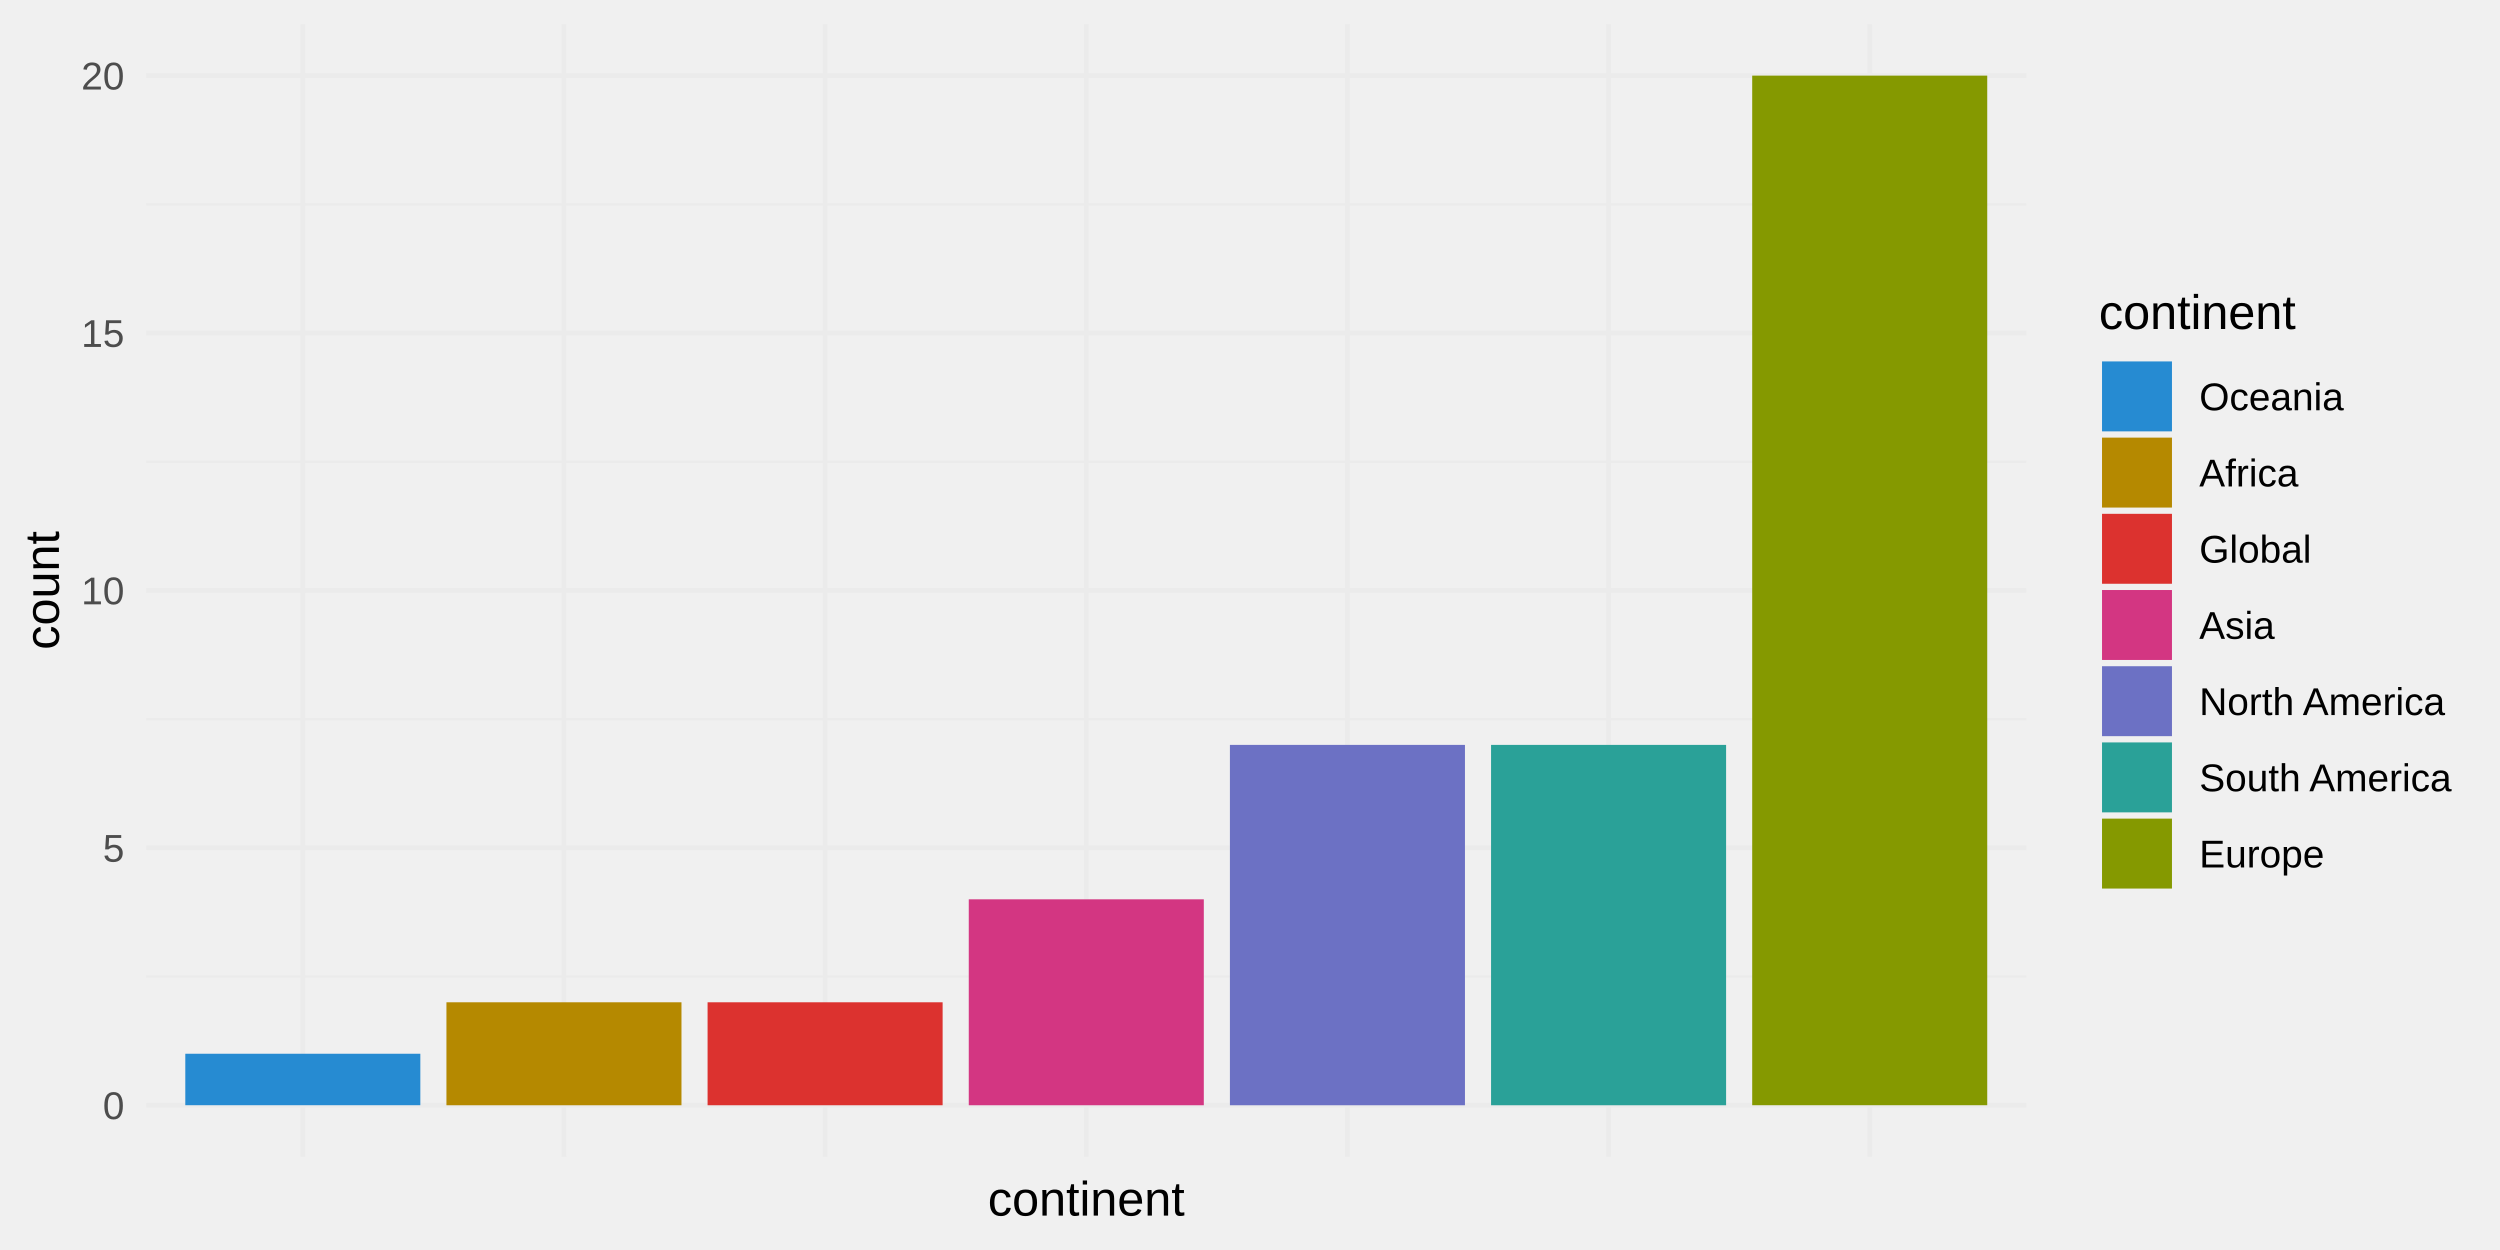
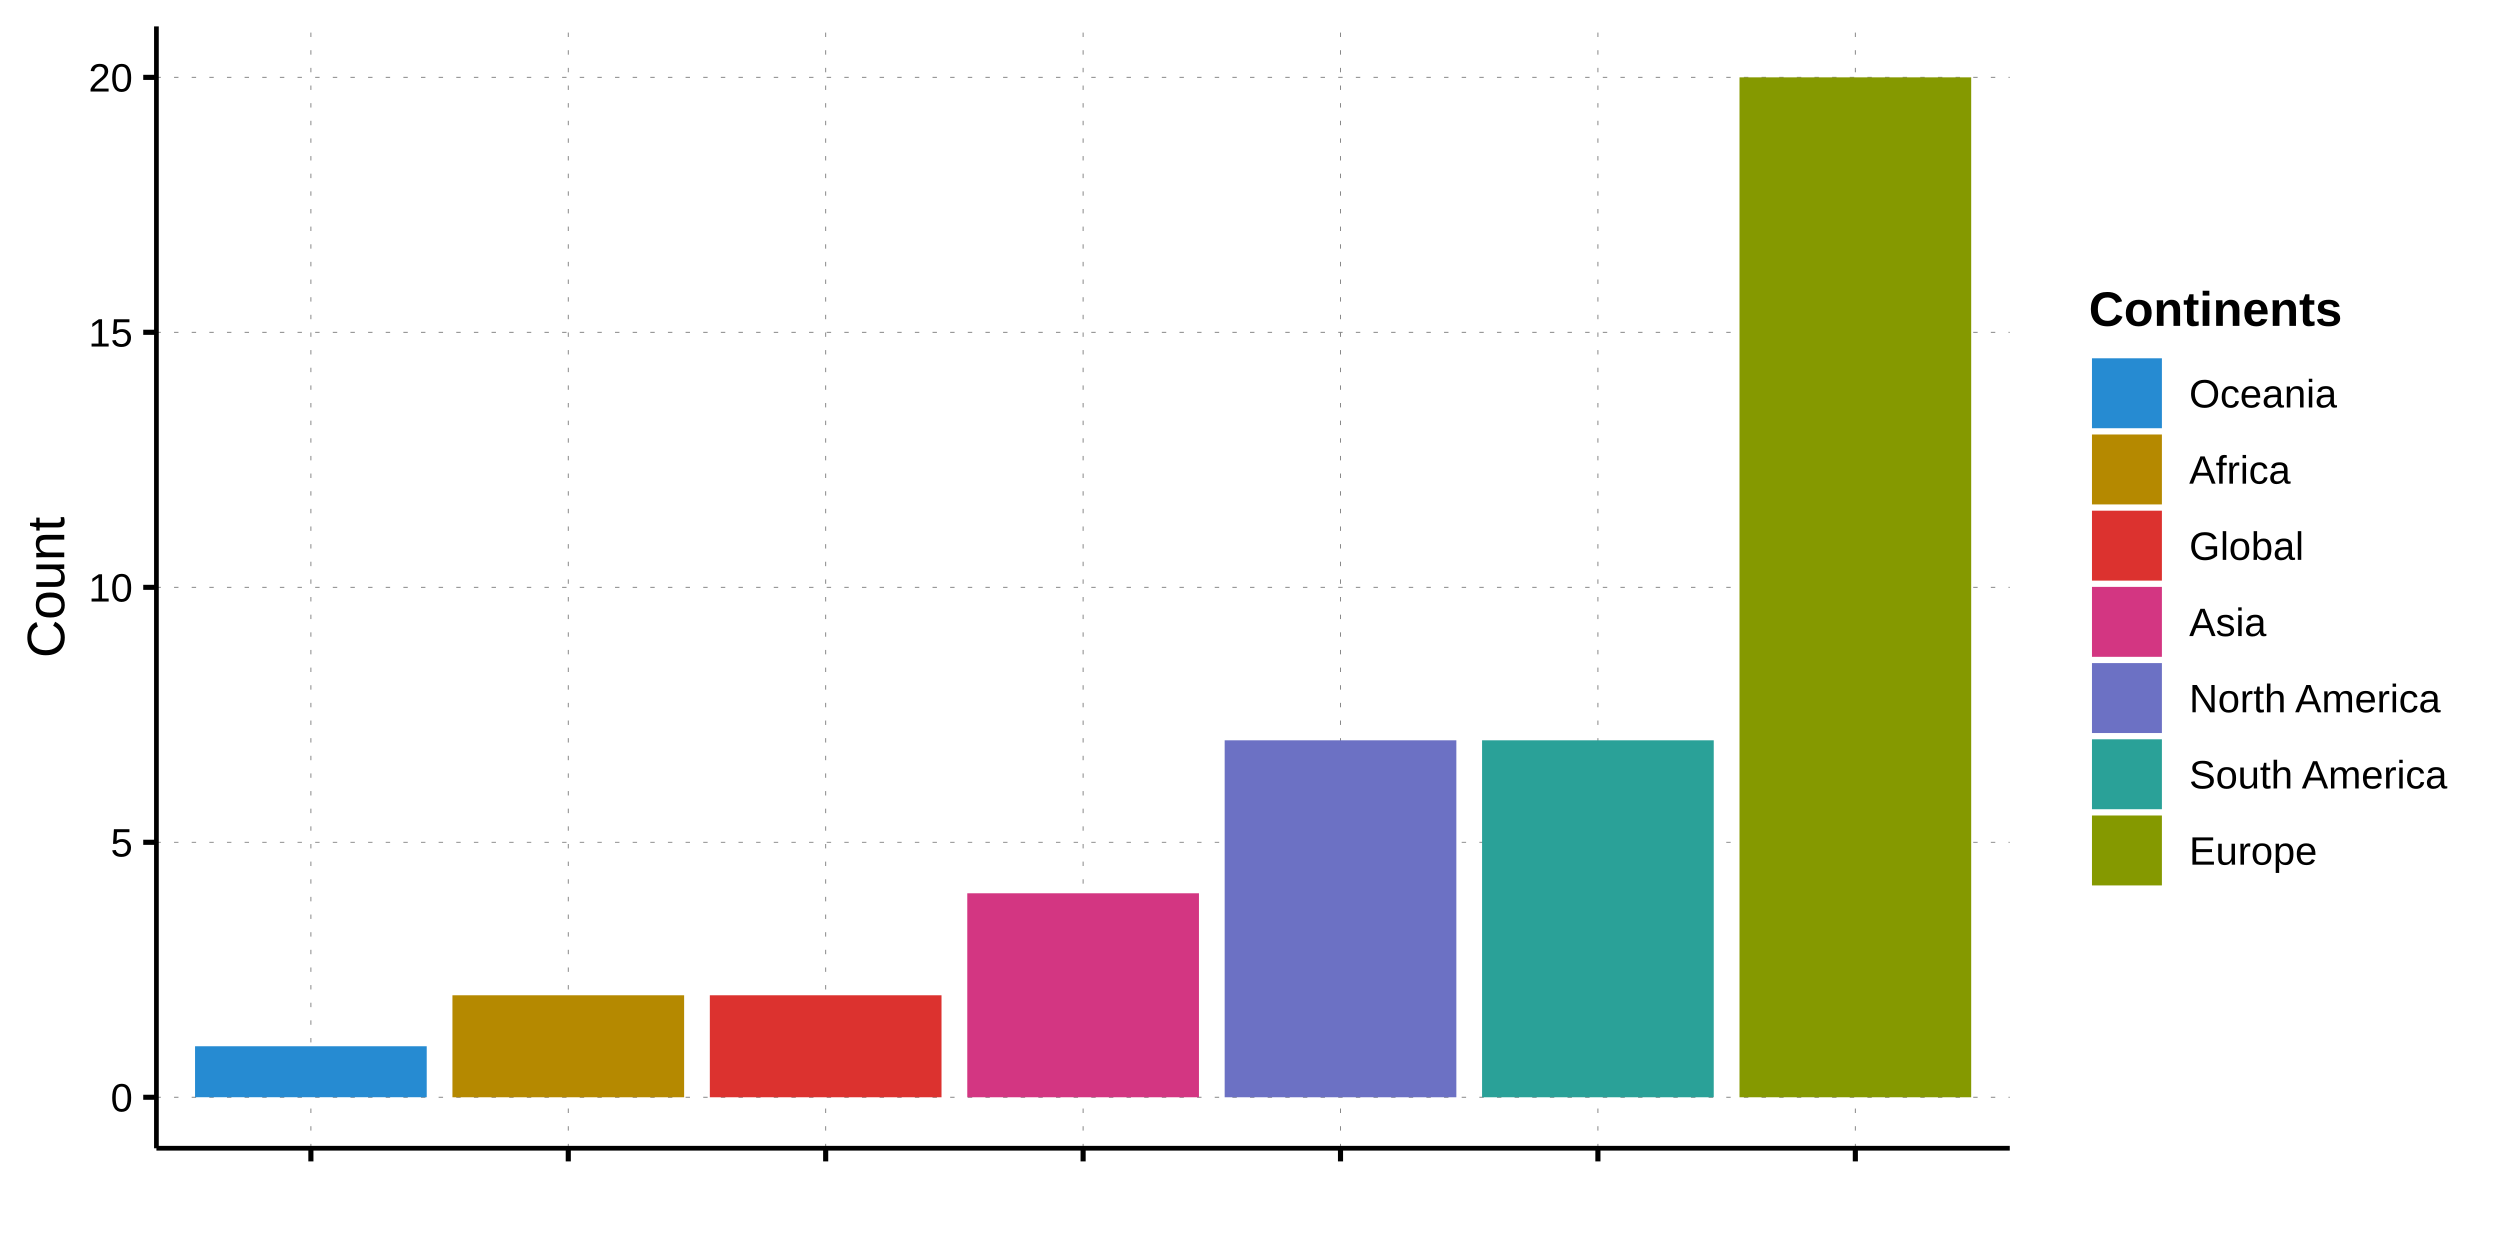
<svg xmlns="http://www.w3.org/2000/svg" class="svglite" width="566.93pt" height="283.46pt" viewBox="0 0 566.93 283.46">
  <defs>
    <style type="text/css">
    .svglite line, .svglite polyline, .svglite polygon, .svglite path, .svglite rect, .svglite circle {
      fill: none;
      stroke: #000000;
      stroke-linecap: round;
      stroke-linejoin: round;
      stroke-miterlimit: 10.00;
    }
  </style>
  </defs>
-   <rect width="100%" height="100%" style="stroke: none; fill: none;" />
+   <rect width="100%" height="100%" style="stroke: none; fill: #FFFFFF;" />
  <defs>
    <clipPath id="cpMC4wMHw1NjYuOTN8MC4wMHwyODMuNDY=">
      <rect x="0.00" y="0.00" width="566.93" height="283.46" />
    </clipPath>
  </defs>
  <g clip-path="url(#cpMC4wMHw1NjYuOTN8MC4wMHwyODMuNDY=)">
- </g>
+     <rect x="0.00" y="0.00" width="566.93" height="283.46" style="stroke-width: 1.16; stroke: #FFFFFF; fill: #FFFFFF;" />
+   </g>
  <defs>
-     <clipPath id="cpMzMuMTR8NDU5LjUzfDUuNDh8MjYyLjMx">
-       <rect x="33.14" y="5.48" width="426.39" height="256.83" />
+     <clipPath id="cpMzUuNDd8NDU1Ljc2fDUuOTh8MjYwLjM5">
+       <rect x="35.47" y="5.98" width="420.29" height="254.42" />
    </clipPath>
  </defs>
-   <g clip-path="url(#cpMzMuMTR8NDU5LjUzfDUuNDh8MjYyLjMx)">
-     <polyline points="33.14,221.45 459.53,221.45 " style="stroke-width: 0.53; stroke: #EBEBEB; stroke-linecap: butt;" />
-     <polyline points="33.14,163.08 459.53,163.08 " style="stroke-width: 0.53; stroke: #EBEBEB; stroke-linecap: butt;" />
-     <polyline points="33.14,104.71 459.53,104.71 " style="stroke-width: 0.53; stroke: #EBEBEB; stroke-linecap: butt;" />
-     <polyline points="33.14,46.34 459.53,46.34 " style="stroke-width: 0.53; stroke: #EBEBEB; stroke-linecap: butt;" />
-     <polyline points="33.14,250.64 459.53,250.64 " style="stroke-width: 1.07; stroke: #EBEBEB; stroke-linecap: butt;" />
-     <polyline points="33.14,192.27 459.53,192.27 " style="stroke-width: 1.07; stroke: #EBEBEB; stroke-linecap: butt;" />
-     <polyline points="33.14,133.89 459.53,133.89 " style="stroke-width: 1.07; stroke: #EBEBEB; stroke-linecap: butt;" />
-     <polyline points="33.14,75.52 459.53,75.52 " style="stroke-width: 1.07; stroke: #EBEBEB; stroke-linecap: butt;" />
-     <polyline points="33.14,17.15 459.53,17.15 " style="stroke-width: 1.07; stroke: #EBEBEB; stroke-linecap: butt;" />
-     <polyline points="68.67,262.31 68.67,5.48 " style="stroke-width: 1.07; stroke: #EBEBEB; stroke-linecap: butt;" />
-     <polyline points="127.89,262.31 127.89,5.48 " style="stroke-width: 1.07; stroke: #EBEBEB; stroke-linecap: butt;" />
-     <polyline points="187.11,262.31 187.11,5.48 " style="stroke-width: 1.07; stroke: #EBEBEB; stroke-linecap: butt;" />
-     <polyline points="246.34,262.31 246.34,5.48 " style="stroke-width: 1.07; stroke: #EBEBEB; stroke-linecap: butt;" />
-     <polyline points="305.56,262.31 305.56,5.48 " style="stroke-width: 1.07; stroke: #EBEBEB; stroke-linecap: butt;" />
-     <polyline points="364.78,262.31 364.78,5.48 " style="stroke-width: 1.07; stroke: #EBEBEB; stroke-linecap: butt;" />
-     <polyline points="424.00,262.31 424.00,5.48 " style="stroke-width: 1.07; stroke: #EBEBEB; stroke-linecap: butt;" />
-     <rect x="42.02" y="238.96" width="53.30" height="11.67" style="stroke-width: 1.07; stroke: none; stroke-linecap: square; stroke-linejoin: miter; fill: #268BD2;" />
-     <rect x="101.24" y="227.29" width="53.30" height="23.35" style="stroke-width: 1.07; stroke: none; stroke-linecap: square; stroke-linejoin: miter; fill: #B58900;" />
-     <rect x="160.46" y="227.29" width="53.30" height="23.35" style="stroke-width: 1.07; stroke: none; stroke-linecap: square; stroke-linejoin: miter; fill: #DC322F;" />
-     <rect x="219.69" y="203.94" width="53.30" height="46.70" style="stroke-width: 1.07; stroke: none; stroke-linecap: square; stroke-linejoin: miter; fill: #D33682;" />
-     <rect x="278.91" y="168.92" width="53.30" height="81.72" style="stroke-width: 1.07; stroke: none; stroke-linecap: square; stroke-linejoin: miter; fill: #6C71C4;" />
-     <rect x="338.13" y="168.92" width="53.30" height="81.72" style="stroke-width: 1.07; stroke: none; stroke-linecap: square; stroke-linejoin: miter; fill: #2AA198;" />
-     <rect x="397.35" y="17.15" width="53.30" height="233.48" style="stroke-width: 1.07; stroke: none; stroke-linecap: square; stroke-linejoin: miter; fill: #859900;" />
+   <g clip-path="url(#cpMzUuNDd8NDU1Ljc2fDUuOTh8MjYwLjM5)">
+     <polyline points="35.47,248.83 455.76,248.83 " style="stroke-width: 0.21; stroke: #7F7F7F; stroke-dasharray: 1.00,3.00; stroke-linecap: butt;" />
+     <polyline points="35.47,191.01 455.76,191.01 " style="stroke-width: 0.21; stroke: #7F7F7F; stroke-dasharray: 1.00,3.00; stroke-linecap: butt;" />
+     <polyline points="35.47,133.19 455.76,133.19 " style="stroke-width: 0.21; stroke: #7F7F7F; stroke-dasharray: 1.00,3.00; stroke-linecap: butt;" />
+     <polyline points="35.47,75.36 455.76,75.36 " style="stroke-width: 0.21; stroke: #7F7F7F; stroke-dasharray: 1.00,3.00; stroke-linecap: butt;" />
+     <polyline points="35.47,17.54 455.76,17.54 " style="stroke-width: 0.21; stroke: #7F7F7F; stroke-dasharray: 1.00,3.00; stroke-linecap: butt;" />
+     <polyline points="70.50,260.39 70.50,5.98 " style="stroke-width: 0.21; stroke: #7F7F7F; stroke-dasharray: 1.00,3.00; stroke-linecap: butt;" />
+     <polyline points="128.87,260.39 128.87,5.98 " style="stroke-width: 0.21; stroke: #7F7F7F; stroke-dasharray: 1.00,3.00; stroke-linecap: butt;" />
+     <polyline points="187.24,260.39 187.24,5.98 " style="stroke-width: 0.21; stroke: #7F7F7F; stroke-dasharray: 1.00,3.00; stroke-linecap: butt;" />
+     <polyline points="245.62,260.39 245.62,5.98 " style="stroke-width: 0.21; stroke: #7F7F7F; stroke-dasharray: 1.00,3.00; stroke-linecap: butt;" />
+     <polyline points="303.99,260.39 303.99,5.98 " style="stroke-width: 0.21; stroke: #7F7F7F; stroke-dasharray: 1.00,3.00; stroke-linecap: butt;" />
+     <polyline points="362.36,260.39 362.36,5.98 " style="stroke-width: 0.21; stroke: #7F7F7F; stroke-dasharray: 1.00,3.00; stroke-linecap: butt;" />
+     <polyline points="420.74,260.39 420.74,5.98 " style="stroke-width: 0.21; stroke: #7F7F7F; stroke-dasharray: 1.00,3.00; stroke-linecap: butt;" />
+     <rect x="44.23" y="237.26" width="52.54" height="11.56" style="stroke-width: 1.07; stroke: none; stroke-linecap: square; stroke-linejoin: miter; fill: #268BD2;" />
+     <rect x="102.60" y="225.70" width="52.54" height="23.13" style="stroke-width: 1.07; stroke: none; stroke-linecap: square; stroke-linejoin: miter; fill: #B58900;" />
+     <rect x="160.97" y="225.70" width="52.54" height="23.13" style="stroke-width: 1.07; stroke: none; stroke-linecap: square; stroke-linejoin: miter; fill: #DC322F;" />
+     <rect x="219.35" y="202.57" width="52.54" height="46.26" style="stroke-width: 1.07; stroke: none; stroke-linecap: square; stroke-linejoin: miter; fill: #D33682;" />
+     <rect x="277.72" y="167.88" width="52.54" height="80.95" style="stroke-width: 1.07; stroke: none; stroke-linecap: square; stroke-linejoin: miter; fill: #6C71C4;" />
+     <rect x="336.09" y="167.88" width="52.54" height="80.95" style="stroke-width: 1.07; stroke: none; stroke-linecap: square; stroke-linejoin: miter; fill: #2AA198;" />
+     <rect x="394.47" y="17.54" width="52.54" height="231.29" style="stroke-width: 1.07; stroke: none; stroke-linecap: square; stroke-linejoin: miter; fill: #859900;" />
  </g>
  <g clip-path="url(#cpMC4wMHw1NjYuOTN8MC4wMHwyODMuNDY=)">
-     <text x="28.21" y="253.79" text-anchor="end" style="font-size: 8.80px; fill: #4D4D4D; font-family: Arial;" textLength="4.90px" lengthAdjust="spacingAndGlyphs">0</text>
-     <text x="28.21" y="195.42" text-anchor="end" style="font-size: 8.80px; fill: #4D4D4D; font-family: Arial;" textLength="4.90px" lengthAdjust="spacingAndGlyphs">5</text>
-     <text x="28.21" y="137.04" text-anchor="end" style="font-size: 8.80px; fill: #4D4D4D; font-family: Arial;" textLength="9.79px" lengthAdjust="spacingAndGlyphs">10</text>
-     <text x="28.21" y="78.67" text-anchor="end" style="font-size: 8.80px; fill: #4D4D4D; font-family: Arial;" textLength="9.79px" lengthAdjust="spacingAndGlyphs">15</text>
-     <text x="28.21" y="20.30" text-anchor="end" style="font-size: 8.80px; fill: #4D4D4D; font-family: Arial;" textLength="9.79px" lengthAdjust="spacingAndGlyphs">20</text>
-     <text x="246.34" y="275.67" text-anchor="middle" style="font-size: 11.00px; font-family: Arial;" textLength="44.66px" lengthAdjust="spacingAndGlyphs">continent</text>
-     <text transform="translate(13.36,133.89) rotate(-90)" text-anchor="middle" style="font-size: 11.00px; font-family: Arial;" textLength="26.92px" lengthAdjust="spacingAndGlyphs">count</text>
-     <text x="475.97" y="74.61" style="font-size: 11.00px; font-family: Arial;" textLength="44.66px" lengthAdjust="spacingAndGlyphs">continent</text>
-     <rect x="476.68" y="81.96" width="15.86" height="15.86" style="stroke-width: 1.07; stroke: none; stroke-linecap: square; stroke-linejoin: miter; fill: #268BD2;" />
-     <rect x="476.68" y="99.24" width="15.86" height="15.86" style="stroke-width: 1.07; stroke: none; stroke-linecap: square; stroke-linejoin: miter; fill: #B58900;" />
-     <rect x="476.68" y="116.52" width="15.86" height="15.86" style="stroke-width: 1.07; stroke: none; stroke-linecap: square; stroke-linejoin: miter; fill: #DC322F;" />
-     <rect x="476.68" y="133.80" width="15.86" height="15.86" style="stroke-width: 1.07; stroke: none; stroke-linecap: square; stroke-linejoin: miter; fill: #D33682;" />
-     <rect x="476.68" y="151.08" width="15.86" height="15.86" style="stroke-width: 1.07; stroke: none; stroke-linecap: square; stroke-linejoin: miter; fill: #6C71C4;" />
-     <rect x="476.68" y="168.36" width="15.86" height="15.86" style="stroke-width: 1.07; stroke: none; stroke-linecap: square; stroke-linejoin: miter; fill: #2AA198;" />
-     <rect x="476.68" y="185.64" width="15.86" height="15.86" style="stroke-width: 1.07; stroke: none; stroke-linecap: square; stroke-linejoin: miter; fill: #859900;" />
-     <text x="498.73" y="93.04" style="font-size: 8.80px; font-family: Arial;" textLength="32.78px" lengthAdjust="spacingAndGlyphs">Oceania</text>
-     <text x="498.73" y="110.32" style="font-size: 8.80px; font-family: Arial;" textLength="22.49px" lengthAdjust="spacingAndGlyphs">Africa</text>
-     <text x="498.73" y="127.60" style="font-size: 8.80px; font-family: Arial;" textLength="25.44px" lengthAdjust="spacingAndGlyphs">Global</text>
-     <text x="498.73" y="144.88" style="font-size: 8.80px; font-family: Arial;" textLength="17.11px" lengthAdjust="spacingAndGlyphs">Asia</text>
-     <text x="498.73" y="162.16" style="font-size: 8.80px; font-family: Arial;" textLength="55.76px" lengthAdjust="spacingAndGlyphs">North America</text>
-     <text x="498.73" y="179.44" style="font-size: 8.80px; font-family: Arial;" textLength="57.24px" lengthAdjust="spacingAndGlyphs">South America</text>
-     <text x="498.73" y="196.72" style="font-size: 8.80px; font-family: Arial;" textLength="28.38px" lengthAdjust="spacingAndGlyphs">Europe</text>
+     <polyline points="35.47,260.39 35.47,5.98 " style="stroke-width: 1.07; stroke-linecap: butt;" />
+     <text x="30.09" y="252.05" text-anchor="end" style="font-size: 9.00px; font-family: Arial;" textLength="5.00px" lengthAdjust="spacingAndGlyphs">0</text>
+     <text x="30.09" y="194.23" text-anchor="end" style="font-size: 9.00px; font-family: Arial;" textLength="5.00px" lengthAdjust="spacingAndGlyphs">5</text>
+     <text x="30.09" y="136.41" text-anchor="end" style="font-size: 9.00px; font-family: Arial;" textLength="10.01px" lengthAdjust="spacingAndGlyphs">10</text>
+     <text x="30.09" y="78.59" text-anchor="end" style="font-size: 9.00px; font-family: Arial;" textLength="10.01px" lengthAdjust="spacingAndGlyphs">15</text>
+     <text x="30.09" y="20.76" text-anchor="end" style="font-size: 9.00px; font-family: Arial;" textLength="10.01px" lengthAdjust="spacingAndGlyphs">20</text>
+     <polyline points="32.48,248.83 35.47,248.83 " style="stroke-width: 1.16; stroke-linecap: butt;" />
+     <polyline points="32.48,191.01 35.47,191.01 " style="stroke-width: 1.16; stroke-linecap: butt;" />
+     <polyline points="32.48,133.19 35.47,133.19 " style="stroke-width: 1.16; stroke-linecap: butt;" />
+     <polyline points="32.48,75.36 35.47,75.36 " style="stroke-width: 1.16; stroke-linecap: butt;" />
+     <polyline points="32.48,17.54 35.47,17.54 " style="stroke-width: 1.16; stroke-linecap: butt;" />
+     <polyline points="35.47,260.39 455.76,260.39 " style="stroke-width: 1.07; stroke-linecap: butt;" />
+     <polyline points="70.50,263.38 70.50,260.39 " style="stroke-width: 1.16; stroke-linecap: butt;" />
+     <polyline points="128.87,263.38 128.87,260.39 " style="stroke-width: 1.16; stroke-linecap: butt;" />
+     <polyline points="187.24,263.38 187.24,260.39 " style="stroke-width: 1.16; stroke-linecap: butt;" />
+     <polyline points="245.62,263.38 245.62,260.39 " style="stroke-width: 1.16; stroke-linecap: butt;" />
+     <polyline points="303.99,263.38 303.99,260.39 " style="stroke-width: 1.16; stroke-linecap: butt;" />
+     <polyline points="362.36,263.38 362.36,260.39 " style="stroke-width: 1.16; stroke-linecap: butt;" />
+     <polyline points="420.74,263.38 420.74,260.39 " style="stroke-width: 1.16; stroke-linecap: butt;" />
+     <text transform="translate(14.57,133.19) rotate(-90)" text-anchor="middle" style="font-size: 12.00px; font-family: Arial;" textLength="32.03px" lengthAdjust="spacingAndGlyphs">Count</text>
+     <rect x="467.72" y="58.89" width="93.24" height="148.59" style="stroke-width: 1.16; stroke: none; fill: #FFFFFF;" />
+     <text x="473.69" y="73.90" style="font-size: 11.00px; font-weight: bold; font-family: Arial;" textLength="57.44px" lengthAdjust="spacingAndGlyphs">Continents</text>
+     <rect x="473.69" y="80.54" width="17.28" height="17.28" style="stroke-width: 1.16; stroke: none; fill: #FFFFFF;" />
+     <rect x="474.40" y="81.25" width="15.86" height="15.86" style="stroke-width: 1.07; stroke: none; stroke-linecap: square; stroke-linejoin: miter; fill: #268BD2;" />
+     <rect x="473.69" y="97.82" width="17.28" height="17.28" style="stroke-width: 1.16; stroke: none; fill: #FFFFFF;" />
+     <rect x="474.40" y="98.53" width="15.86" height="15.86" style="stroke-width: 1.07; stroke: none; stroke-linecap: square; stroke-linejoin: miter; fill: #B58900;" />
+     <rect x="473.69" y="115.10" width="17.28" height="17.28" style="stroke-width: 1.16; stroke: none; fill: #FFFFFF;" />
+     <rect x="474.40" y="115.81" width="15.86" height="15.86" style="stroke-width: 1.07; stroke: none; stroke-linecap: square; stroke-linejoin: miter; fill: #DC322F;" />
+     <rect x="473.69" y="132.38" width="17.28" height="17.28" style="stroke-width: 1.16; stroke: none; fill: #FFFFFF;" />
+     <rect x="474.40" y="133.09" width="15.86" height="15.86" style="stroke-width: 1.07; stroke: none; stroke-linecap: square; stroke-linejoin: miter; fill: #D33682;" />
+     <rect x="473.69" y="149.66" width="17.28" height="17.28" style="stroke-width: 1.16; stroke: none; fill: #FFFFFF;" />
+     <rect x="474.40" y="150.37" width="15.86" height="15.86" style="stroke-width: 1.07; stroke: none; stroke-linecap: square; stroke-linejoin: miter; fill: #6C71C4;" />
+     <rect x="473.69" y="166.94" width="17.28" height="17.28" style="stroke-width: 1.16; stroke: none; fill: #FFFFFF;" />
+     <rect x="474.40" y="167.65" width="15.86" height="15.86" style="stroke-width: 1.07; stroke: none; stroke-linecap: square; stroke-linejoin: miter; fill: #2AA198;" />
+     <rect x="473.69" y="184.22" width="17.28" height="17.28" style="stroke-width: 1.16; stroke: none; fill: #FFFFFF;" />
+     <rect x="474.40" y="184.93" width="15.86" height="15.86" style="stroke-width: 1.07; stroke: none; stroke-linecap: square; stroke-linejoin: miter; fill: #859900;" />
+     <text x="496.45" y="92.40" style="font-size: 9.00px; font-family: Arial;" textLength="33.52px" lengthAdjust="spacingAndGlyphs">Oceania</text>
+     <text x="496.45" y="109.68" style="font-size: 9.00px; font-family: Arial;" textLength="23.00px" lengthAdjust="spacingAndGlyphs">Africa</text>
+     <text x="496.45" y="126.96" style="font-size: 9.00px; font-family: Arial;" textLength="26.01px" lengthAdjust="spacingAndGlyphs">Global</text>
+     <text x="496.45" y="144.24" style="font-size: 9.00px; font-family: Arial;" textLength="17.51px" lengthAdjust="spacingAndGlyphs">Asia</text>
+     <text x="496.45" y="161.52" style="font-size: 9.00px; font-family: Arial;" textLength="57.01px" lengthAdjust="spacingAndGlyphs">North America</text>
+     <text x="496.45" y="178.80" style="font-size: 9.00px; font-family: Arial;" textLength="58.52px" lengthAdjust="spacingAndGlyphs">South America</text>
+     <text x="496.45" y="196.08" style="font-size: 9.00px; font-family: Arial;" textLength="29.02px" lengthAdjust="spacingAndGlyphs">Europe</text>
  </g>
</svg>
